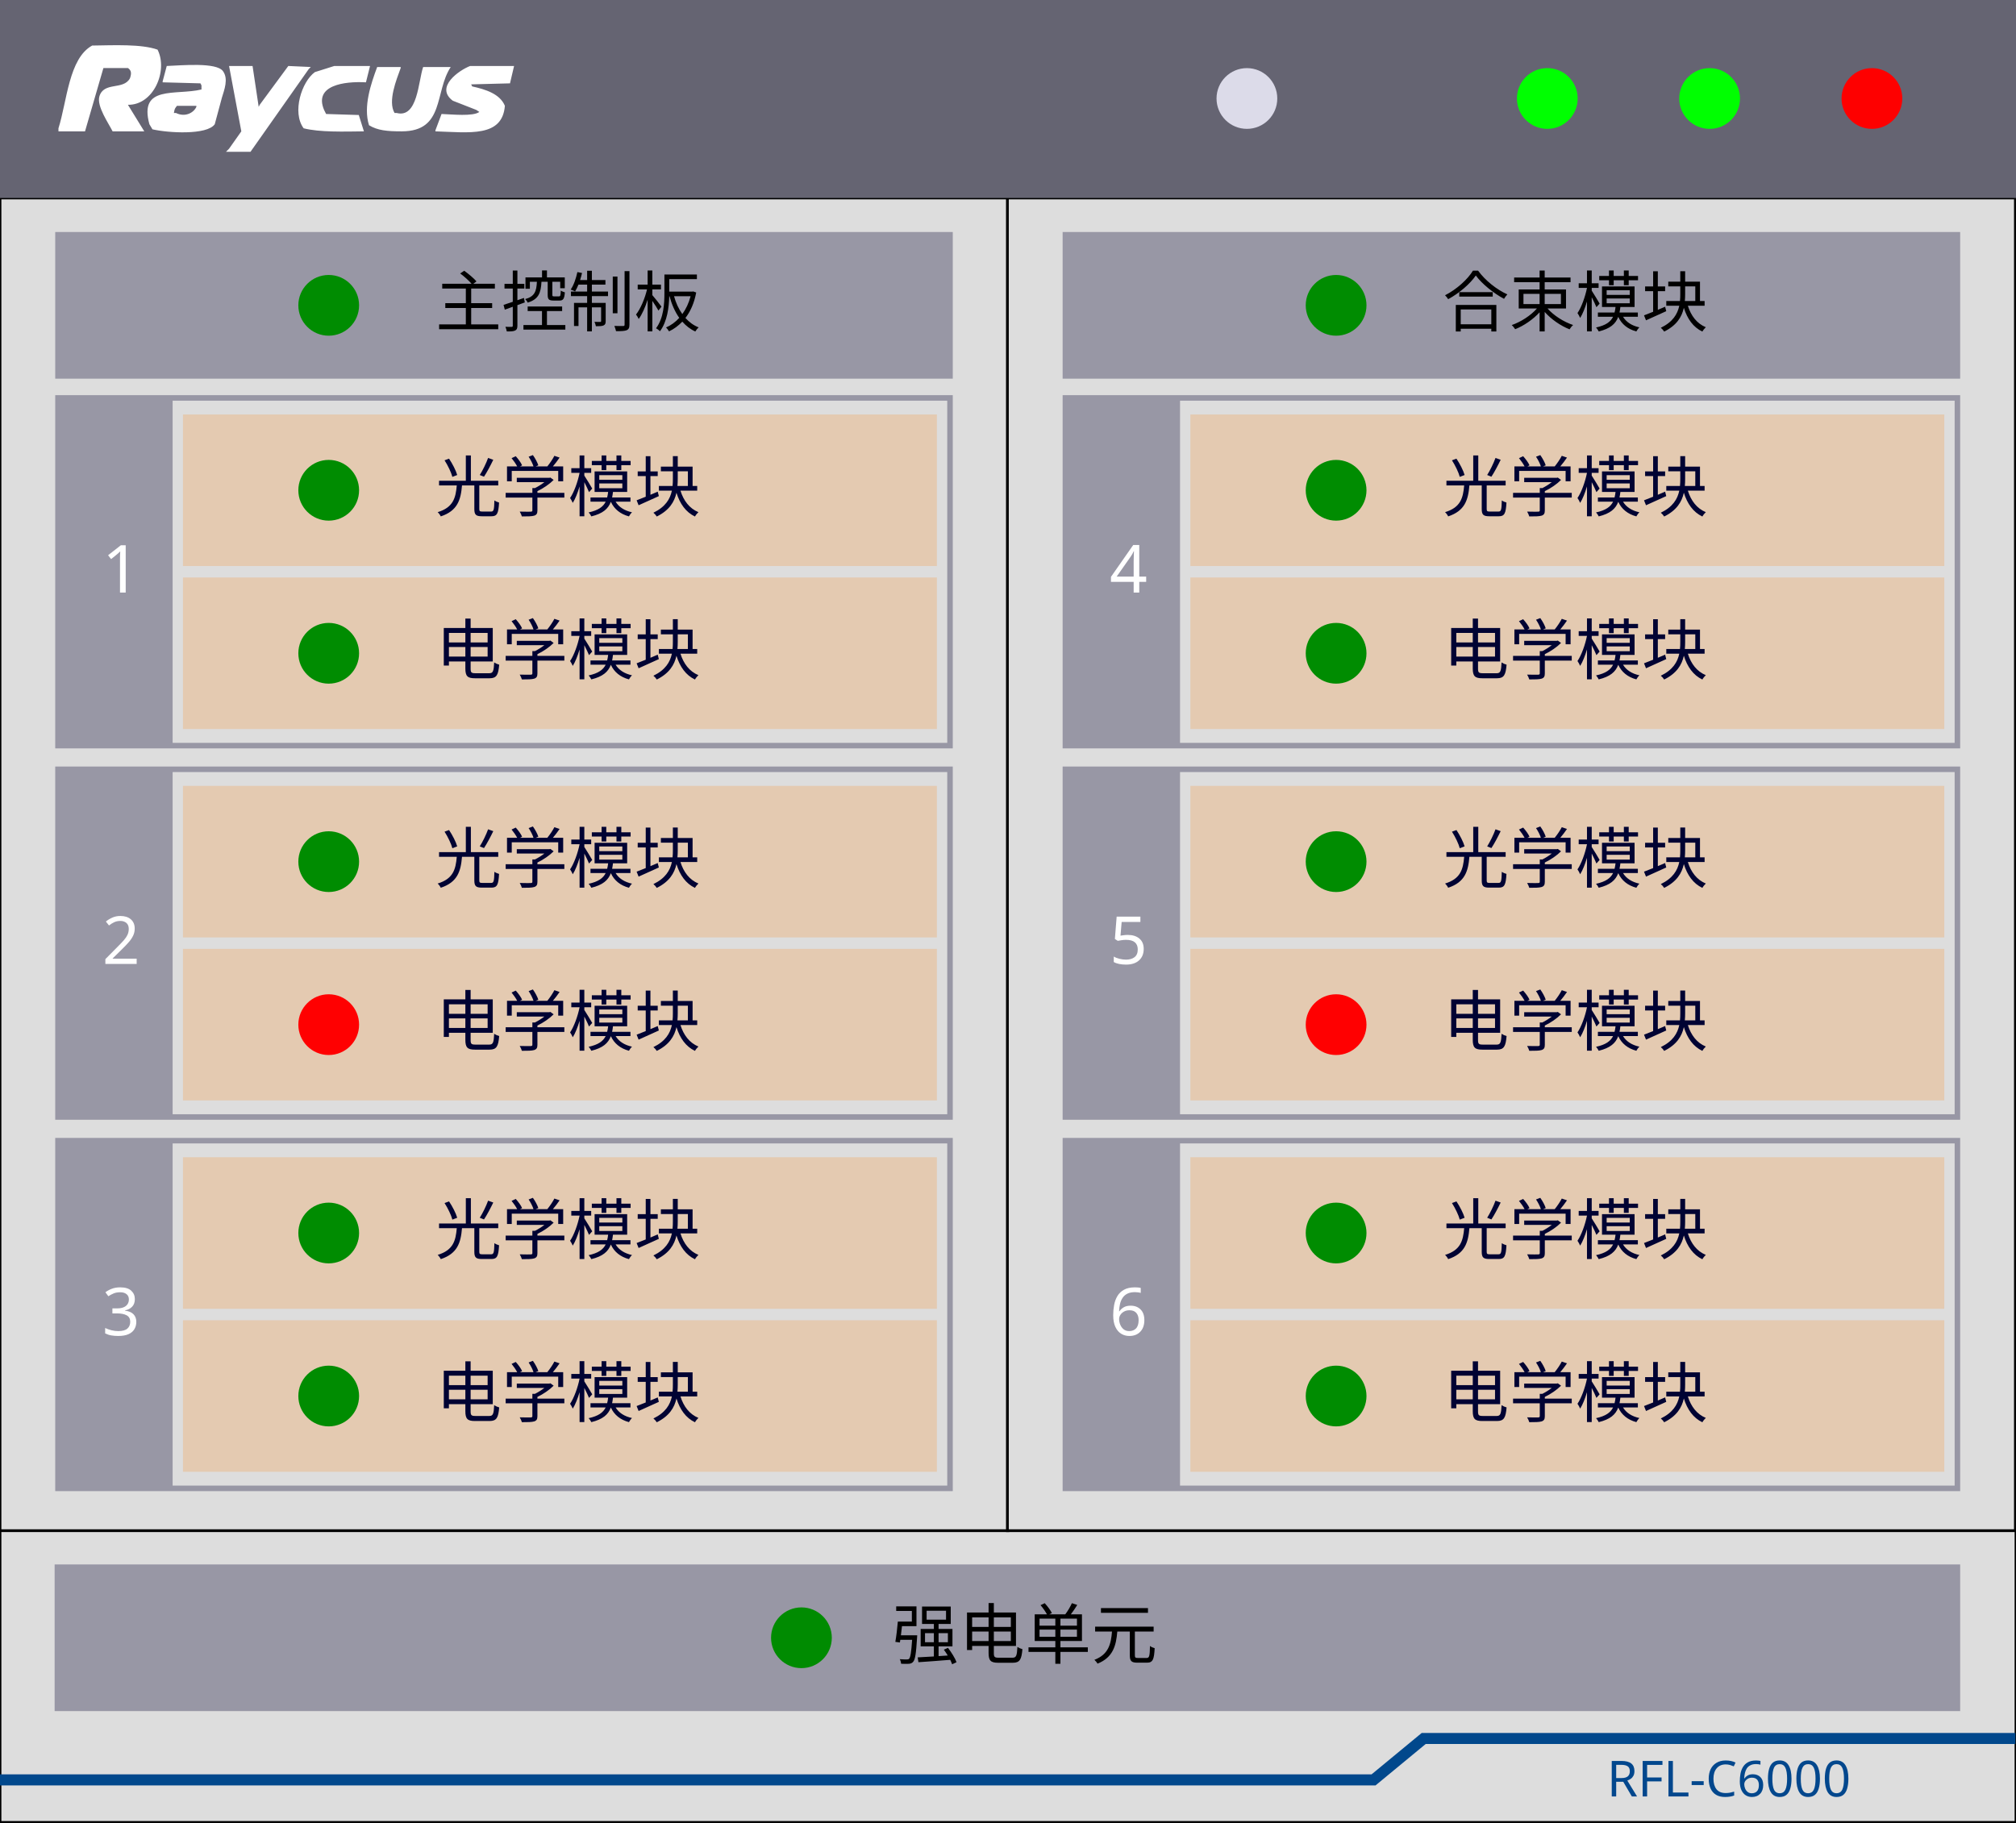
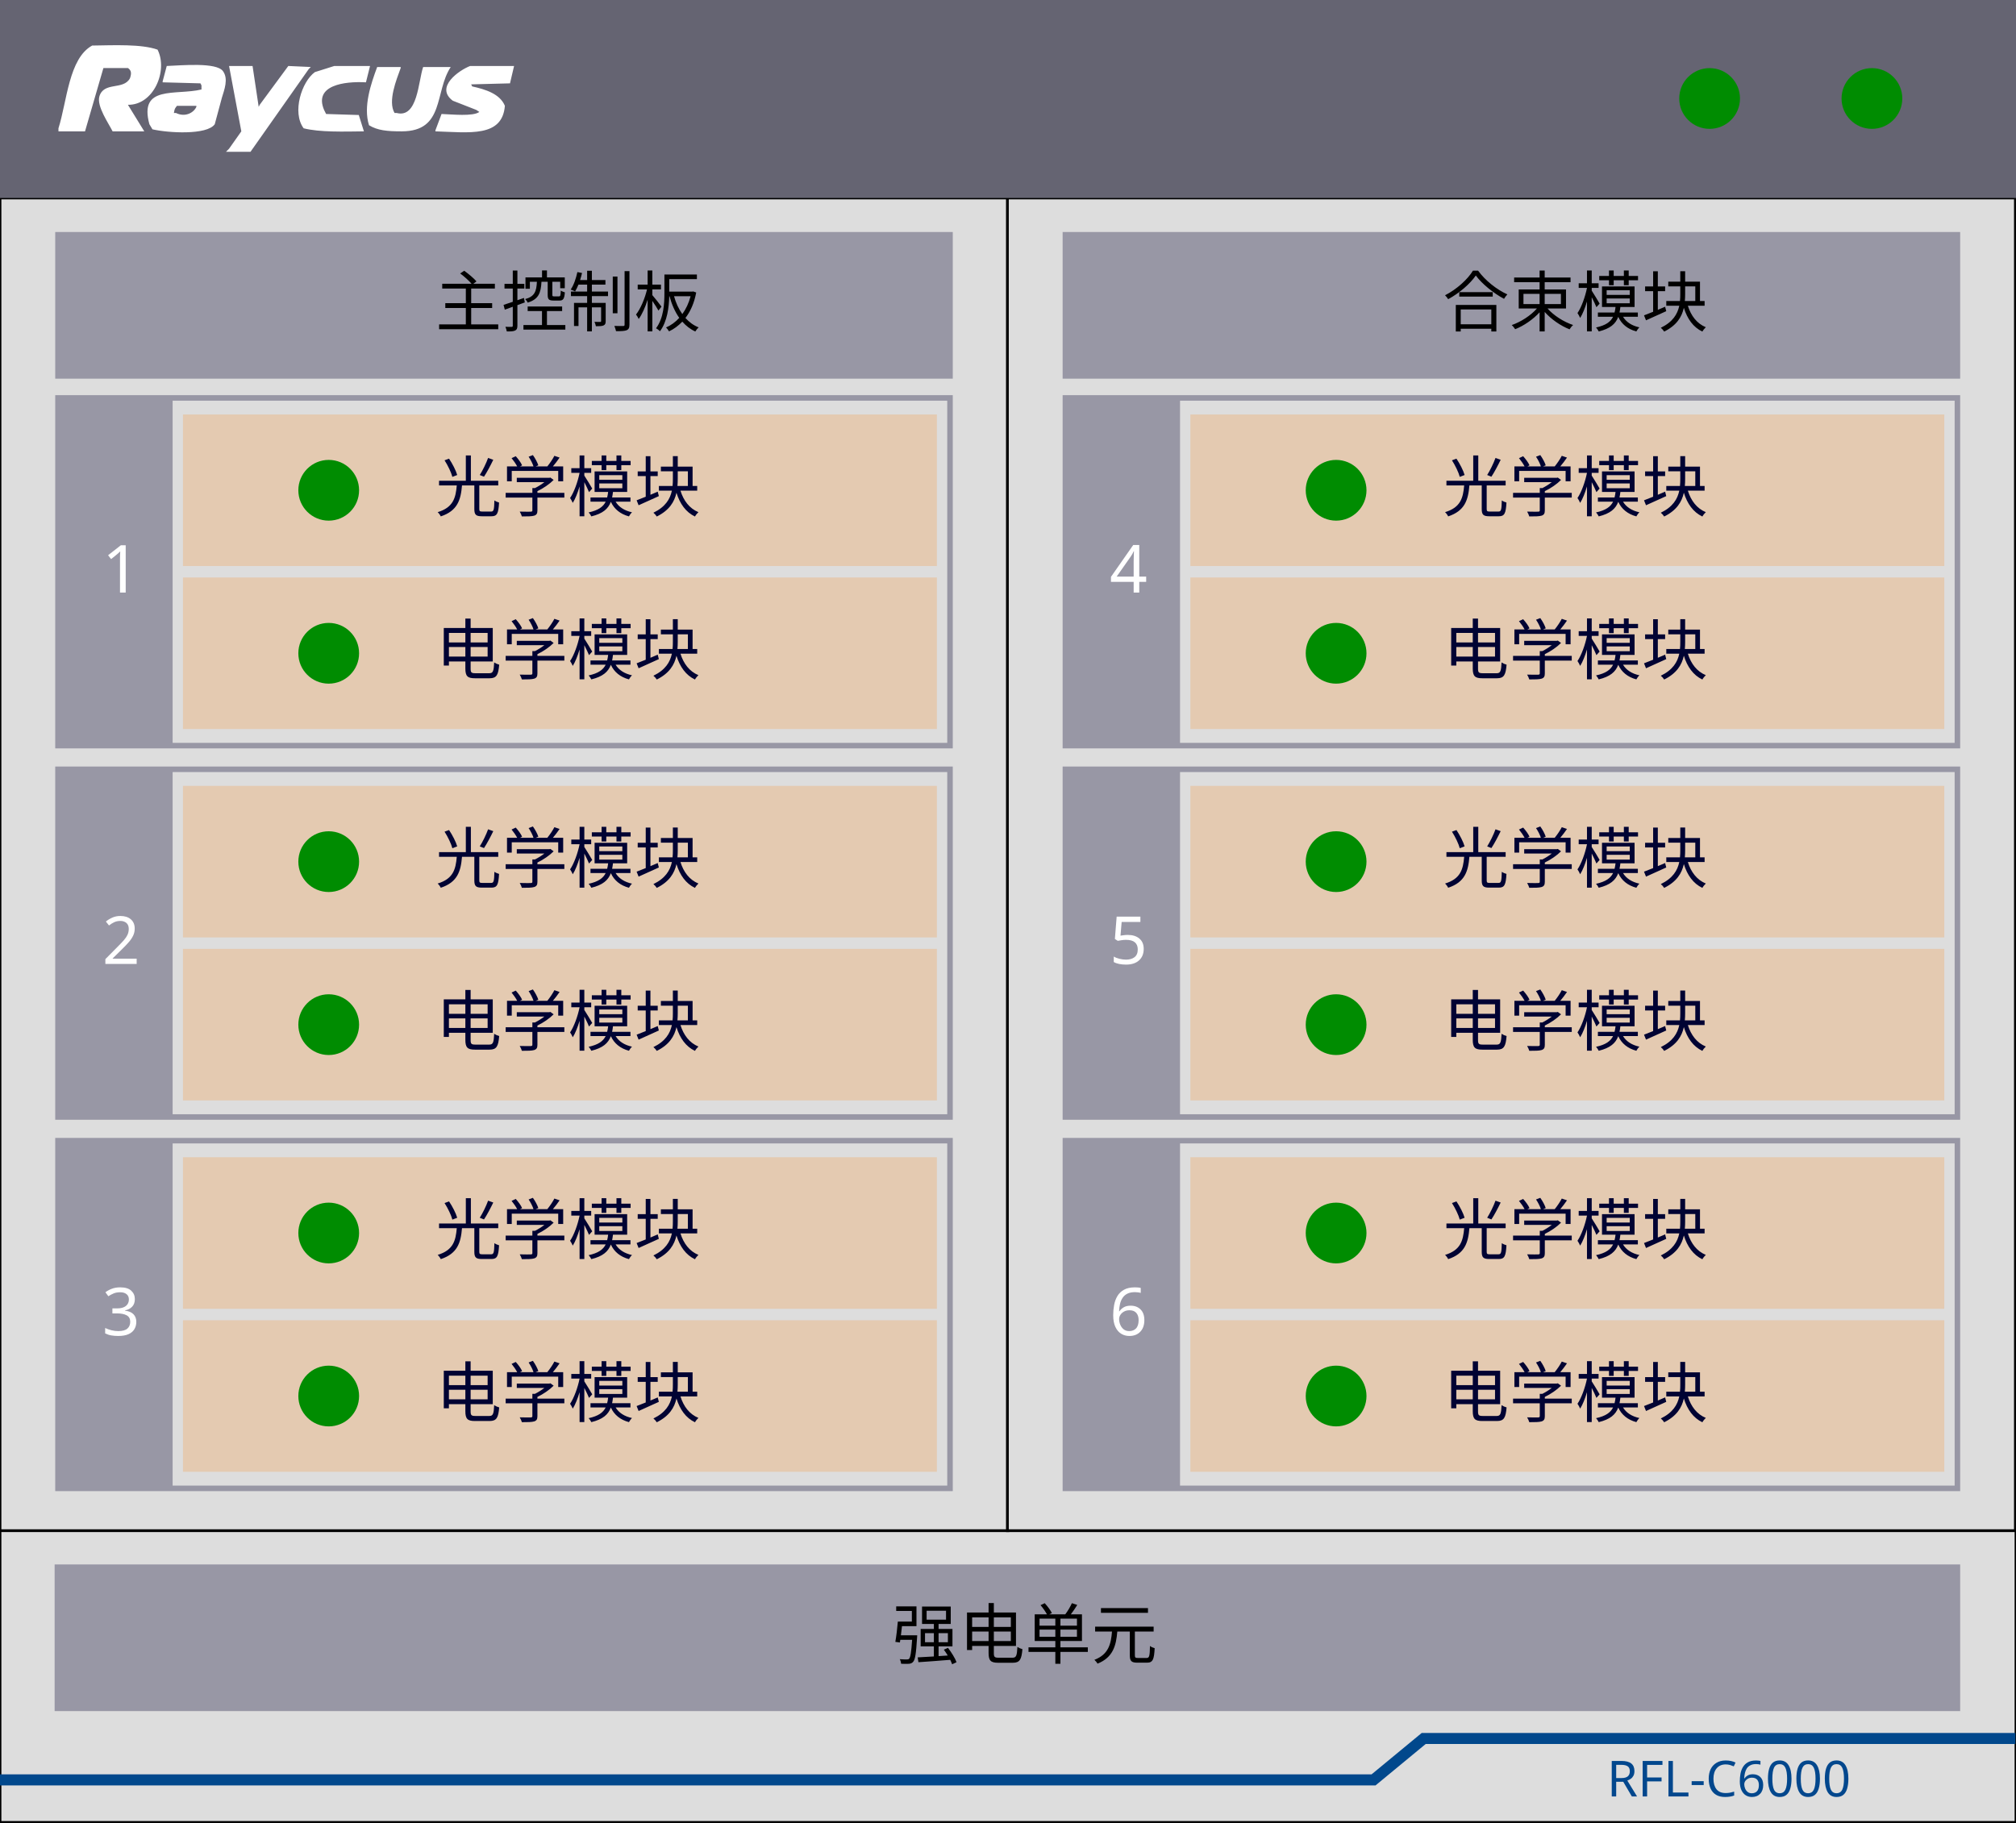
<svg xmlns="http://www.w3.org/2000/svg" version="1.1" x="0px" y="0px" width="100%" height="100%" viewBox="0 0 730 660" enable-background="new 0 0 730 660" xml:space="preserve">
  <g id="0">
    <rect x="0" fill="#DDDDDD" stroke="#000000" stroke-miterlimit="10" width="730" height="660" />
    <rect x="0" y="71.699" fill="#DDDDDD" stroke="#000000" stroke-miterlimit="10" width="365" height="482.646" />
    <rect x="20" y="143.113" fill="#9897A5" width="325" height="127.921" />
    <rect x="20" y="277.607" fill="#9897A5" width="325" height="127.921" />
    <rect x="20" y="412.101" fill="#9897A5" width="325" height="127.921" />
    <rect x="364.782" y="71.699" fill="#DDDDDD" stroke="#000000" stroke-miterlimit="10" width="365" height="482.646" />
    <rect x="384.782" y="143.113" fill="#9897A5" width="325" height="127.921" />
    <rect x="384.782" y="277.607" fill="#9897A5" width="325" height="127.921" />
    <rect x="384.782" y="412.101" fill="#9897A5" width="325" height="127.921" />
    <rect y="-0.36" fill="#656472" width="730" height="72.059" />
    <g>
      <g>
        <path fill-rule="evenodd" clip-rule="evenodd" fill="#FFFFFF" d="M57.051,17.978c-5.805-2.065-15.666-1.596-23.674-1.48     C24.91,21.119,24.273,36.702,21.17,46.46c0,0.37,0,0.74,0,1.11c3.206,0,6.412,0,9.618,0c2.219-7.644,4.439-15.29,6.658-22.934     c2.959,0,5.919,0,8.878,0c1.318,0.905,1.314,1.994,0.74,3.699c-2.356,4.443-9.537,1.09-11.097,6.658     c-0.941,3.525,3.279,9.542,4.809,12.577c3.822,0,7.645,0,11.467,0c-1.973-3.206-3.946-6.412-5.919-9.618     C55.605,38.117,60.928,25.616,57.051,17.978z M60.38,23.896c-0.493,1.849-0.986,3.699-1.48,5.549c0,0.123,0,0.247,0,0.37     c4.562,0.123,9.125,0.247,13.687,0.37c0.123,0.247,0.247,0.493,0.37,0.74c0,0.493,0,0.986,0,1.48     c-9.348,2.246-22.759-1.722-18.865,12.577c0.37,0.617,0.74,1.233,1.11,1.85c5.601,1.312,19.744,2.179,22.564-1.85     c0.863-3.206,1.726-6.412,2.589-9.618c0.821-2.744,2.459-6.807,0.37-9.618C78.318,22.507,65.917,23.677,60.38,23.896z      M71.107,38.692c-0.984,2.204-4.125,3.852-7.398,2.219c-0.247,0-0.493,0-0.74,0c0.277-1.685,0.39-1.61,1.11-2.589     c2.342,0,4.686,0,7.028,0C71.107,38.446,71.107,38.569,71.107,38.692z M112.537,24.266c-2.712-0.123-5.426-0.247-8.138-0.37     c-3.452,4.685-6.905,9.371-10.357,14.056c-0.123,0.247-0.247,0.493-0.37,0.74c-0.74-4.932-1.48-9.865-2.219-14.796     c-2.836,0-5.672,0-8.508,0c1.479,7.891,2.959,15.783,4.439,23.674c-1.479,2.096-2.959,4.192-4.439,6.288     c-0.37,0.37-0.74,0.74-1.11,1.11c2.959,0,5.919,0,8.878,0c7.027-9.987,14.057-19.976,21.085-29.962     C112.043,24.759,112.29,24.513,112.537,24.266z M132.512,29.815c0.493-1.973,0.986-3.946,1.48-5.918c-4.315,0-8.632,0-12.947,0     c-2.342,0.74-4.686,1.48-7.028,2.219c-4.761,3.431-8.367,14.568-4.069,20.345c5.808,1.471,14.406,1.203,21.825,1.11     c-0.617-1.973-1.233-3.946-1.85-5.919c-3.945-0.123-7.892-0.247-11.837-0.37c-0.247-0.493-0.493-0.986-0.74-1.48     C113.585,30.901,124.585,29.38,132.512,29.815z M186.148,23.896c-5.302,0-10.604,0-15.906,0     c-3.901,1.478-12.875,7.658-6.288,12.577c2.836,1.11,5.672,2.22,8.508,3.329c0.37,0.247,0.74,0.493,1.11,0.74     c-2.31,1.713-9.971,0.857-13.687,0.74c-0.74,1.973-1.48,3.946-2.219,5.919c0,0.123,0,0.247,0,0.37     c12.285,0.378,24.22,2.266,25.154-9.248c-1.806-4.351-6.968-5.932-11.837-7.028c-0.123-0.247-0.247-0.493-0.37-0.74     c4.685-0.123,9.371-0.247,14.056-0.37C185.161,28.089,185.655,25.992,186.148,23.896z M153.226,24.266     c-1.773,5.113-1.941,18.673-9.618,16.646c-0.247,0-0.493,0-0.74,0c-2.503-4.242,0.677-12.021,2.219-16.276     c0-0.123,0-0.247,0-0.37c-2.836,0-5.672,0-8.508,0c-2.257,6.071-5.104,14.344-2.959,21.085c3.068,1.883,6.556,2.226,11.837,2.219     c15.664-0.018,11.789-14.249,17.755-23.304C159.885,24.266,156.555,24.266,153.226,24.266z" />
      </g>
    </g>
    <polyline fill="none" stroke="#01488C" stroke-width="4" stroke-miterlimit="10" points="-0.218,644.602 497.36,644.602   515.525,629.602 729.782,629.602  " />
    <g>
      <text transform="matrix(1 0 0 1 581.8674 650.6023)" fill="#02478D" font-family="'PingFangHK-Regular-83pv-RKSJ-H'" font-size="18">RFL-C6000</text>
    </g>
    <rect x="427.294" y="414.101" fill="#DDDDDD" width="280.489" height="123.921" />
    <text transform="matrix(1 0 0 1 401.7821 483.5972)" fill="#FFFFFF" font-family="'PingFangHK-Thin-83pv-RKSJ-H'" font-size="24">6</text>
    <rect x="427.294" y="279.607" fill="#DDDDDD" width="280.489" height="123.921" />
    <text transform="matrix(1 0 0 1 401.7821 349.1033)" fill="#FFFFFF" font-family="'PingFangHK-Thin-83pv-RKSJ-H'" font-size="24">5</text>
    <rect x="427.294" y="145.113" fill="#DDDDDD" width="280.489" height="123.921" />
    <text transform="matrix(1 0 0 1 401.7821 214.6093)" fill="#FFFFFF" font-family="'PingFangHK-Thin-83pv-RKSJ-H'" font-size="24">4</text>
    <rect x="62.511" y="414.101" fill="#DDDDDD" width="280.489" height="123.921" />
    <text transform="matrix(1 0 0 1 37 483.5972)" fill="#FFFFFF" font-family="'PingFangHK-Thin-83pv-RKSJ-H'" font-size="24">3</text>
    <rect x="62.511" y="279.607" fill="#DDDDDD" width="280.489" height="123.921" />
    <text transform="matrix(1 0 0 1 37 349.1033)" fill="#FFFFFF" font-family="'PingFangHK-Thin-83pv-RKSJ-H'" font-size="24">2</text>
    <rect x="62.511" y="145.113" fill="#DDDDDD" width="280.489" height="123.921" />
    <text transform="matrix(1 0 0 1 37 214.6093)" fill="#FFFFFF" font-family="'PingFangHK-Thin-83pv-RKSJ-H'" font-size="24">1</text>
  </g>
-   <g id="1">
+   <g id="13">
    <rect x="20" y="84.022" fill="#9897A5" width="325" height="53.115" />
    <text transform="matrix(1 0 0 1 157.6647 118.1153)" font-family="'PingFangHK-Thin-83pv-RKSJ-H'" font-size="24">主控制板</text>
  </g>
-   <g id="l1">
-     <circle fill="#008C01" cx="119.027" cy="110.579" r="11" />
+   <g id="lx" display="none">
+     <circle display="inline" fill="#008C01" cx="119.027" cy="110.579" r="11" />
  </g>
-   <g id="2">
+   <g id="1">
    <rect x="66.256" y="150.113" fill="#E4CAB1" width="273" height="54.887" />
    <text transform="matrix(1 0 0 1 157.6649 185.0923)" fill="#000333" font-family="'PingFangHK-Thin-83pv-RKSJ-H'" font-size="24">光学模块</text>
  </g>
-   <g id="l2">
+   <g id="l1Warn">
    <circle fill="#008C01" cx="119.027" cy="177.556" r="11" />
  </g>
-   <g id="3">
+   <g id="7">
    <rect x="66.256" y="209.146" fill="#E4CAB1" width="273" height="54.887" />
    <text transform="matrix(1 0 0 1 157.6648 244.1263)" fill="#000333" font-family="'PingFangHK-Thin-83pv-RKSJ-H'" font-size="24">电学模块</text>
  </g>
-   <g id="l3">
+   <g id="l7Warn">
    <circle fill="#008C01" cx="119.027" cy="236.59" r="11" />
  </g>
-   <g id="4">
+   <g id="2">
    <rect x="66.256" y="284.607" fill="#E4CAB1" width="273" height="54.887" />
    <text transform="matrix(1 0 0 1 157.6649 319.5863)" fill="#000333" font-family="'PingFangHK-Thin-83pv-RKSJ-H'" font-size="24">光学模块</text>
  </g>
-   <g id="l4">
+   <g id="l2Warn">
    <circle fill="#008C01" cx="119.027" cy="312.05" r="11" />
  </g>
-   <g id="5">
+   <g id="8">
    <rect x="66.256" y="343.64" fill="#E4CAB1" width="273" height="54.887" />
    <text transform="matrix(1 0 0 1 157.6648 378.6203)" fill="#000333" font-family="'PingFangHK-Thin-83pv-RKSJ-H'" font-size="24">电学模块</text>
  </g>
-   <g id="l5">
-     <circle fill="#FF0001" cx="119.027" cy="371.084" r="11" />
+   <g id="l8Warn">
+     <circle fill="#008C01" cx="119.027" cy="371.084" r="11" />
  </g>
-   <g id="6">
+   <g id="3">
    <rect x="66.256" y="419.101" fill="#E4CAB1" width="273" height="54.887" />
    <text transform="matrix(1 0 0 1 157.6649 454.0802)" fill="#000333" font-family="'PingFangHK-Thin-83pv-RKSJ-H'" font-size="24">光学模块</text>
  </g>
-   <g id="l6">
+   <g id="l3Warn">
    <circle fill="#008C01" cx="119.027" cy="446.544" r="11" />
  </g>
-   <g id="7">
+   <g id="9">
    <rect x="66.256" y="478.134" fill="#E4CAB1" width="273" height="54.887" />
    <text transform="matrix(1 0 0 1 157.6648 513.1143)" fill="#000333" font-family="'PingFangHK-Thin-83pv-RKSJ-H'" font-size="24">电学模块</text>
  </g>
-   <g id="l7">
+   <g id="l9Warn">
    <circle fill="#008C01" cx="119.027" cy="505.578" r="11" />
  </g>
-   <g id="8">
+   <g id="14">
    <rect x="384.782" y="84.022" fill="#9897A5" width="325" height="53.115" />
    <text transform="matrix(1 0 0 1 522.4469 118.1153)" font-family="'PingFangHK-Thin-83pv-RKSJ-H'" font-size="24">合束模块</text>
  </g>
-   <g id="l8">
-     <circle fill="#008C01" cx="483.809" cy="110.579" r="11" />
+   <g id="l8" display="none">
+     <circle display="inline" fill="#008C01" cx="483.809" cy="110.579" r="11" />
  </g>
-   <g id="9">
+   <g id="4">
    <rect x="431.038" y="150.113" fill="#E4CAB1" width="273" height="54.887" />
    <text transform="matrix(1 0 0 1 522.447 185.0923)" fill="#000333" font-family="'PingFangHK-Thin-83pv-RKSJ-H'" font-size="24">光学模块</text>
  </g>
-   <g id="l9">
+   <g id="l4Warn">
    <circle fill="#008C01" cx="483.809" cy="177.556" r="11" />
  </g>
  <g id="10">
    <rect x="431.038" y="209.146" fill="#E4CAB1" width="273" height="54.887" />
    <text transform="matrix(1 0 0 1 522.447 244.1263)" fill="#000333" font-family="'PingFangHK-Thin-83pv-RKSJ-H'" font-size="24">电学模块</text>
  </g>
-   <g id="l10">
+   <g id="l10Warn">
    <circle fill="#008C01" cx="483.809" cy="236.59" r="11" />
  </g>
-   <g id="11">
+   <g id="5">
    <rect x="431.038" y="284.607" fill="#E4CAB1" width="273" height="54.887" />
    <text transform="matrix(1 0 0 1 522.447 319.5863)" fill="#000333" font-family="'PingFangHK-Thin-83pv-RKSJ-H'" font-size="24">光学模块</text>
  </g>
-   <g id="l11">
+   <g id="l5Warn">
    <circle fill="#008C01" cx="483.809" cy="312.05" r="11" />
  </g>
-   <g id="12">
+   <g id="11">
    <rect x="431.038" y="343.64" fill="#E4CAB1" width="273" height="54.887" />
    <text transform="matrix(1 0 0 1 522.447 378.6203)" fill="#000333" font-family="'PingFangHK-Thin-83pv-RKSJ-H'" font-size="24">电学模块</text>
  </g>
-   <g id="l12">
-     <circle fill="#FF0001" cx="483.809" cy="371.084" r="11" />
+   <g id="l11Warn">
+     <circle fill="#008C01" cx="483.809" cy="371.084" r="11" />
  </g>
-   <g id="13">
+   <g id="6">
    <rect x="431.038" y="419.101" fill="#E4CAB1" width="273" height="54.887" />
    <text transform="matrix(1 0 0 1 522.447 454.0802)" fill="#000333" font-family="'PingFangHK-Thin-83pv-RKSJ-H'" font-size="24">光学模块</text>
  </g>
-   <g id="l13">
+   <g id="l6Warn">
    <circle fill="#008C01" cx="483.809" cy="446.544" r="11" />
  </g>
-   <g id="14">
+   <g id="12">
    <rect x="431.038" y="478.134" fill="#E4CAB1" width="273" height="54.887" />
    <text transform="matrix(1 0 0 1 522.447 513.1143)" fill="#000333" font-family="'PingFangHK-Thin-83pv-RKSJ-H'" font-size="24">电学模块</text>
  </g>
-   <g id="l14">
+   <g id="l12Warn">
    <circle fill="#008C01" cx="483.809" cy="505.578" r="11" />
  </g>
  <g id="15">
    <rect x="19.782" y="566.57" fill="#9897A5" width="690" height="53.115" />
    <text transform="matrix(1 0 0 1 323.1249 600.6642)" font-family="'PingFangHK-Thin-83pv-RKSJ-H'" font-size="24">强电单元</text>
  </g>
-   <g id="l15">
-     <circle fill="#008B01" cx="290.201" cy="593.128" r="11" />
+   <g id="l15" display="none">
+     <circle display="inline" fill="#008B01" cx="290.201" cy="593.128" r="11" />
  </g>
-   <g id="l16">
-     <circle fill-rule="evenodd" clip-rule="evenodd" fill="#DCDBE9" cx="451.508" cy="35.669" r="11" />
+   <g id="l16" display="none">
+     <circle display="inline" fill-rule="evenodd" clip-rule="evenodd" fill="#DCDBE9" cx="451.508" cy="35.669" r="11" />
  </g>
-   <g id="l17">
-     <circle fill-rule="evenodd" clip-rule="evenodd" fill="#00FF01" cx="560.282" cy="35.669" r="11" />
+   <g id="l17" display="none">
+     <circle display="inline" fill-rule="evenodd" clip-rule="evenodd" fill="#00FF01" cx="560.282" cy="35.669" r="11" />
  </g>
-   <g id="l18">
-     <circle fill-rule="evenodd" clip-rule="evenodd" fill="#00FF01" cx="619.056" cy="35.669" r="11" />
+   <g id="l0Status">
+     <circle fill-rule="evenodd" clip-rule="evenodd" fill="#008C01" cx="619.056" cy="35.669" r="11" />
  </g>
-   <g id="l0">
-     <circle fill-rule="evenodd" clip-rule="evenodd" fill="#FE0000" cx="677.83" cy="35.669" r="11" />
+   <g id="l0Warn">
+     <circle fill-rule="evenodd" clip-rule="evenodd" fill="#008C01" cx="677.83" cy="35.669" r="11" />
  </g>
</svg>
